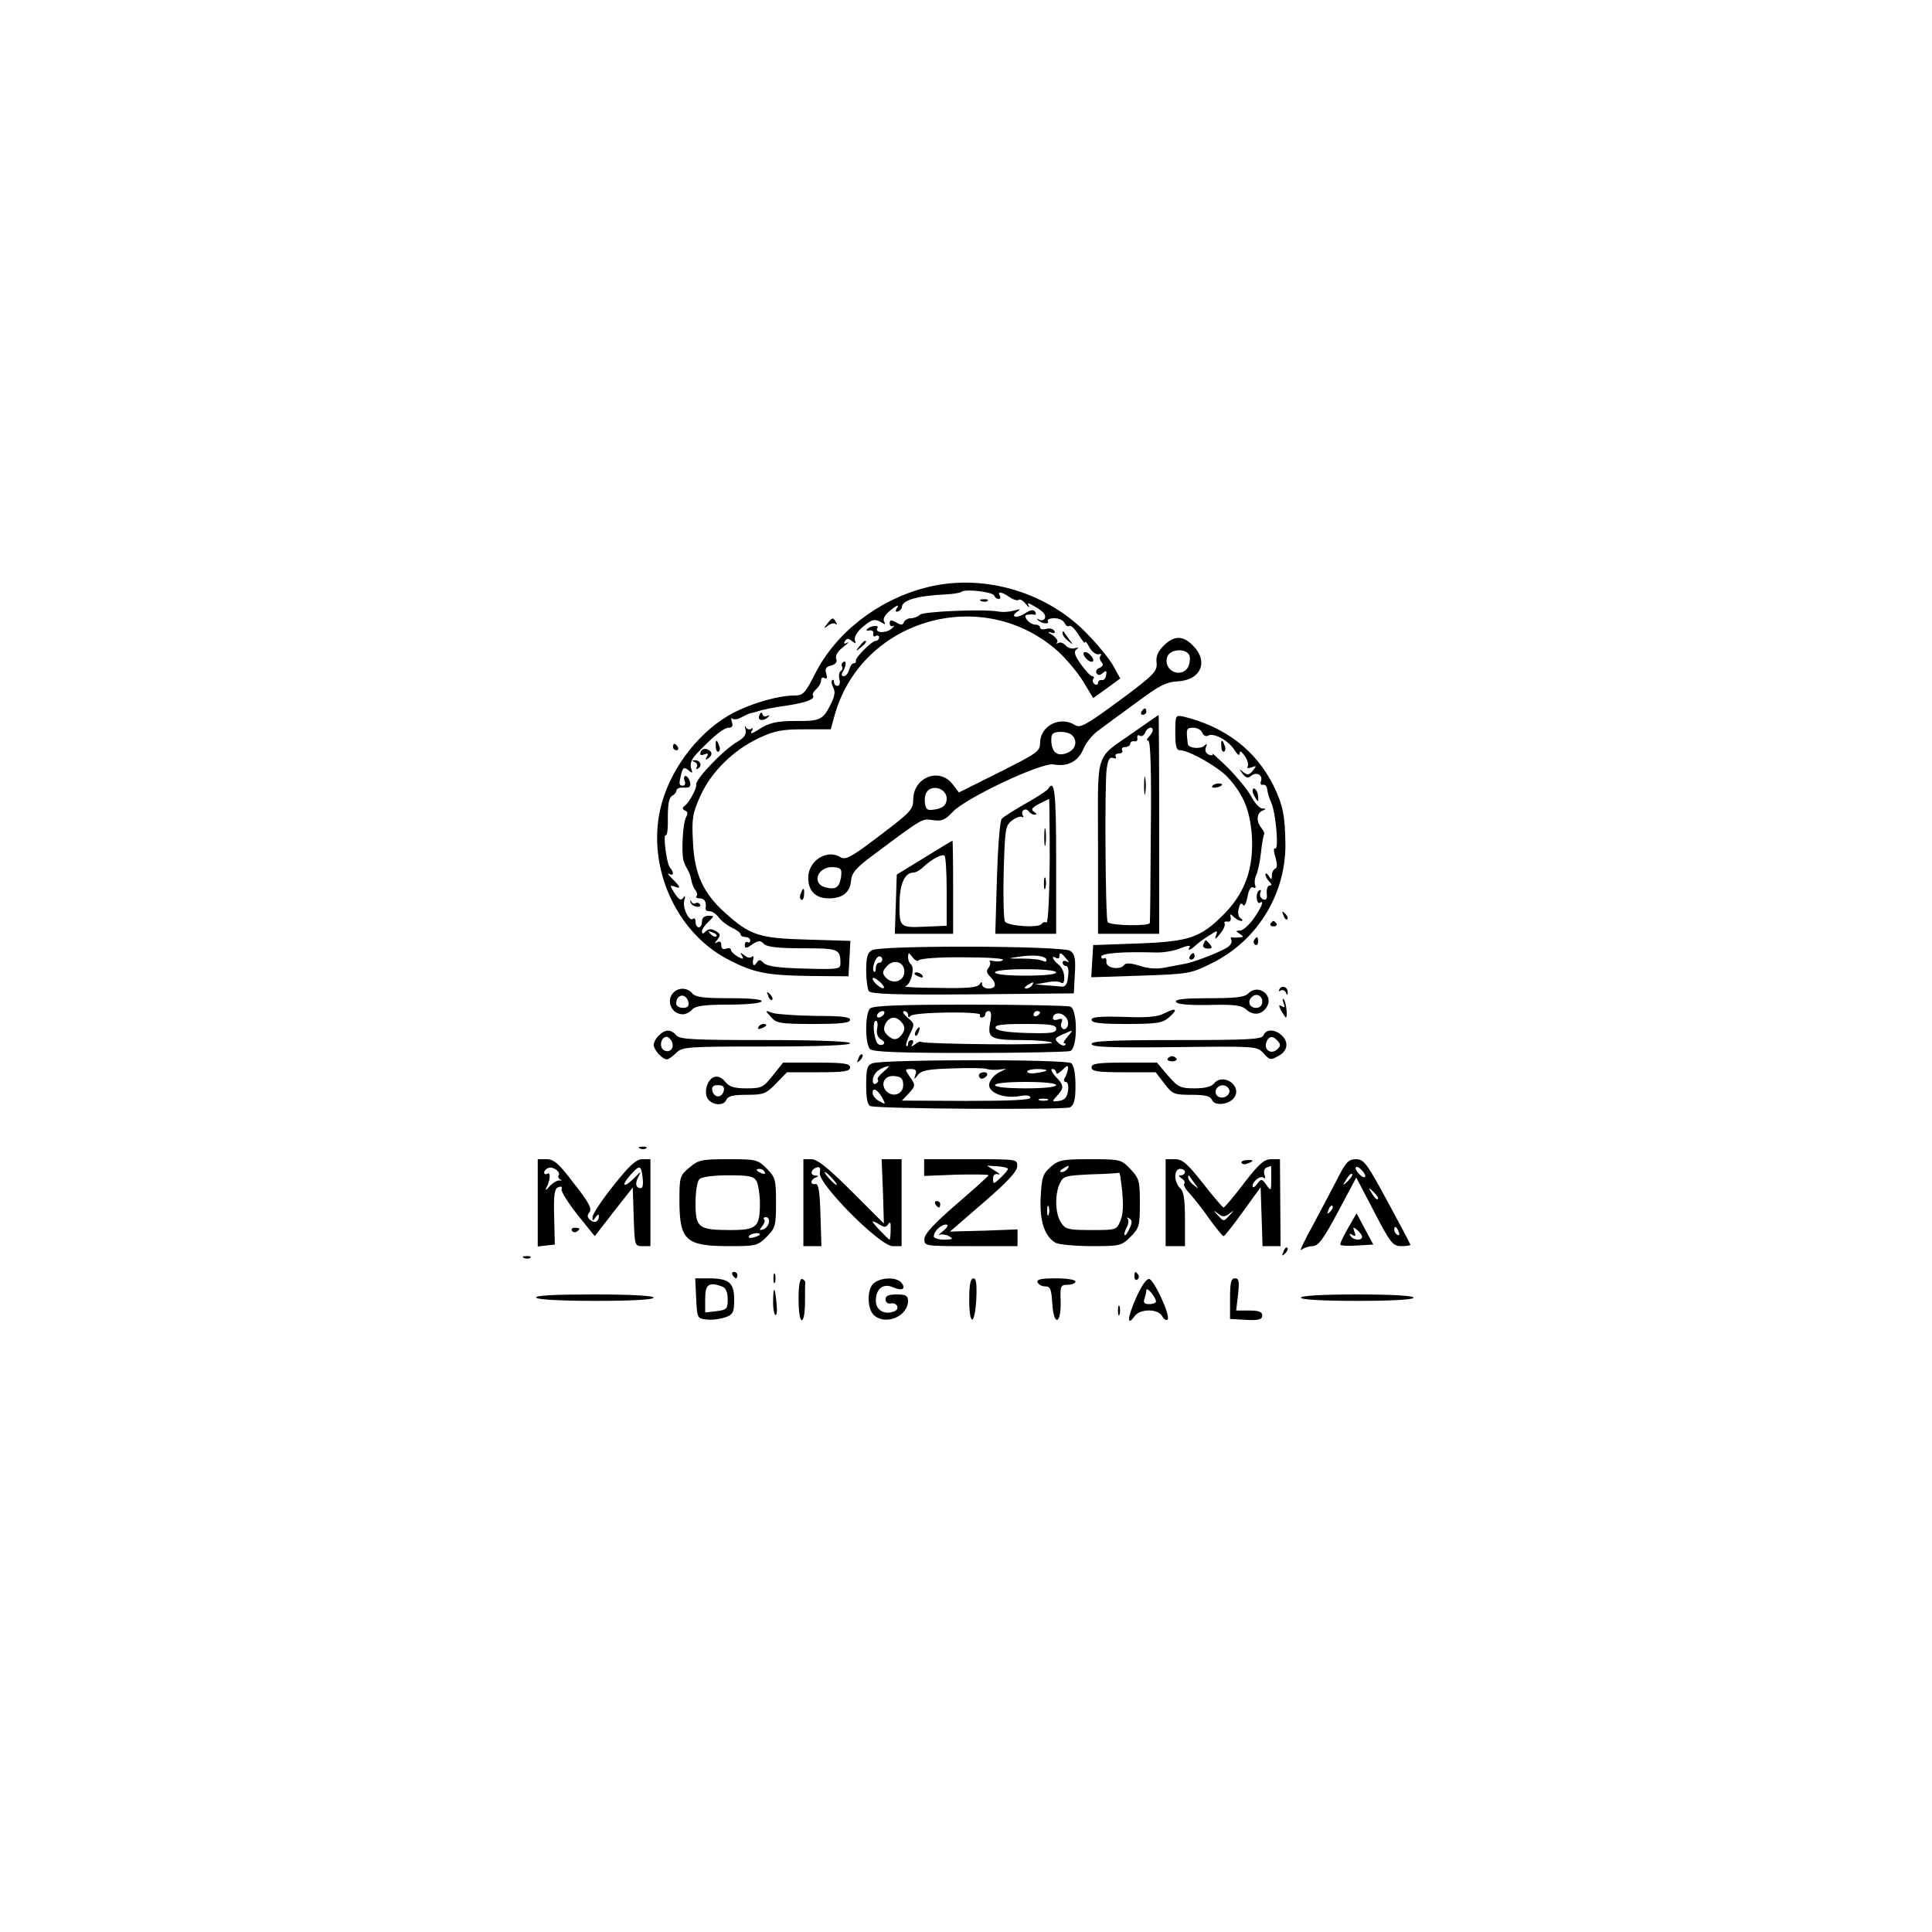
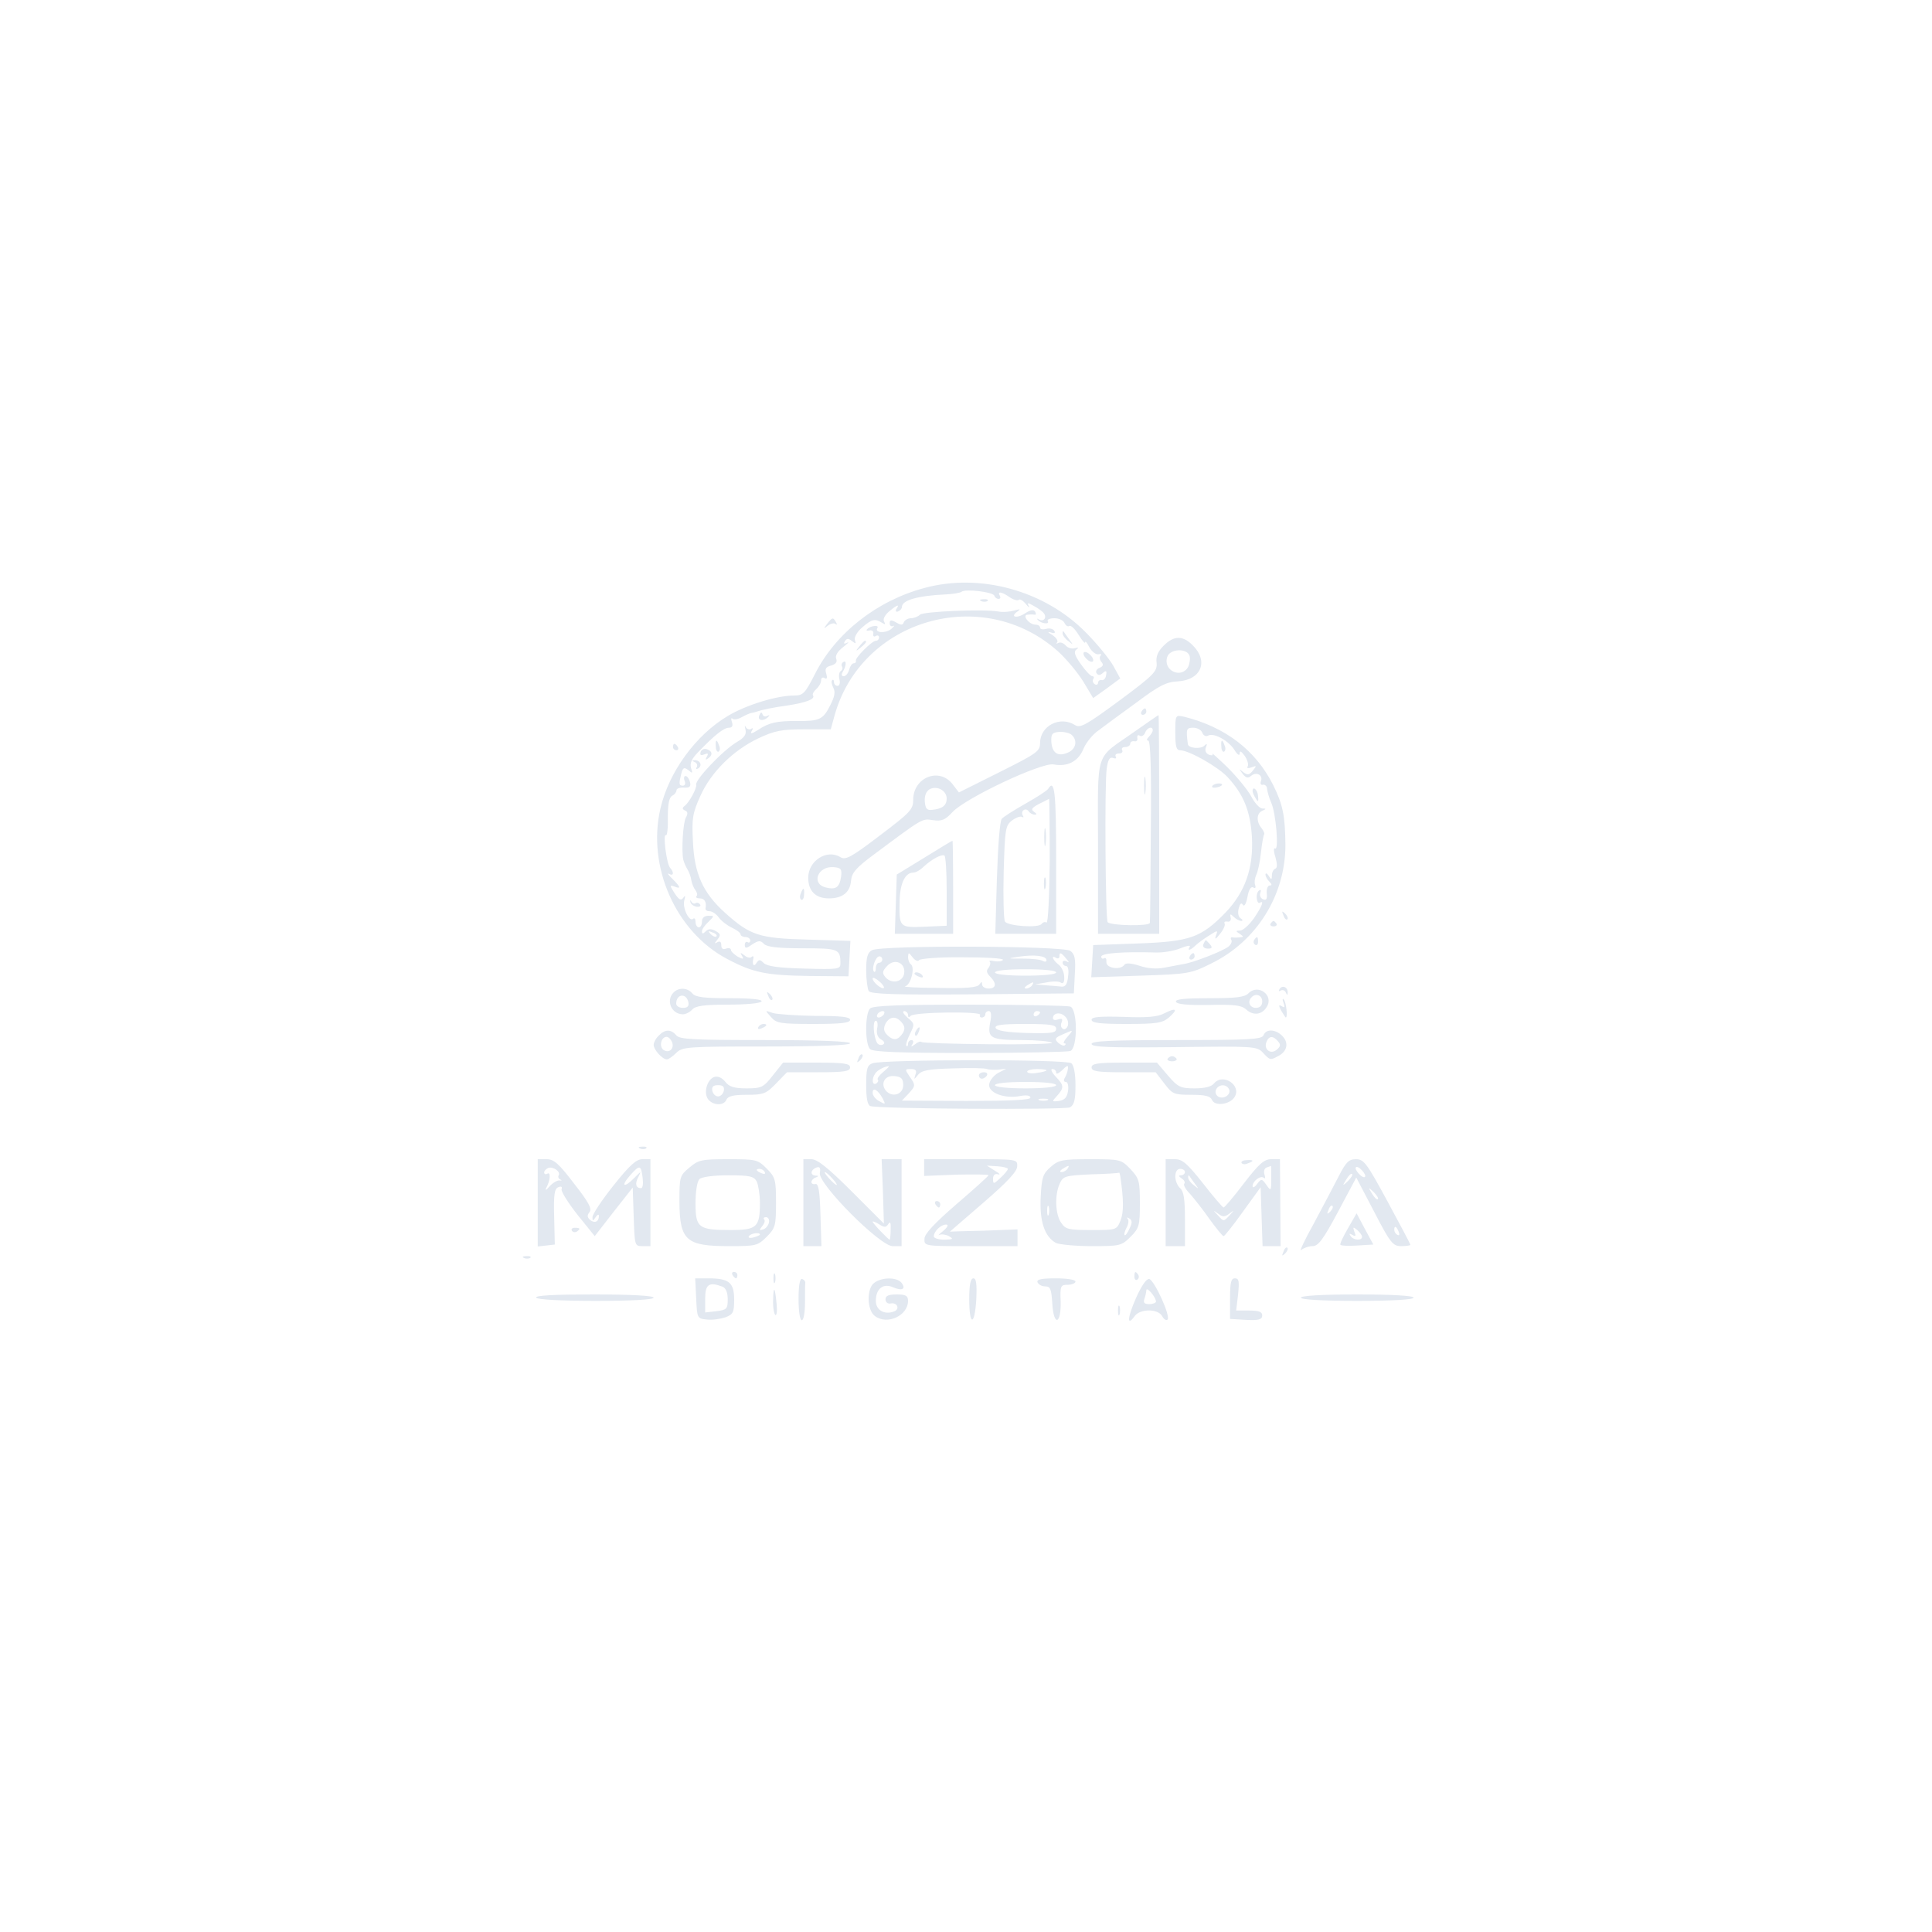
<svg xmlns="http://www.w3.org/2000/svg" version="1.0" width="600pt" height="600pt" viewBox="0 0 600 600" preserveAspectRatio="xMidYMid meet">
-   <g transform="translate(0,600) scale(0.1,-0.1)" fill="#000000" stroke="none">
+   <g transform="translate(0,600) scale(0.1,-0.1)" fill="#E2E8F0" stroke="none">
    <path d="M2871 4174 c-147 -39 -276 -140 -340 -267 -31 -61 -37 -67 -65 -67 -53 0 -148 -29 -205 -63 -101 -60 -184 -175 -210 -288 -42 -181 48 -383 207 -467 81 -43 121 -51 257 -53 l120 -1 3 55 3 55 -133 4 c-151 4 -178 13 -256 83 -69 62 -96 122 -100 222 -4 71 -1 88 23 141 33 74 102 142 180 179 51 24 73 28 143 28 l82 0 11 40 c82 303 462 412 696 201 26 -24 61 -66 78 -94 l30 -50 42 30 42 31 -22 40 c-12 21 -50 68 -85 103 -128 130 -328 185 -501 138z m217 -24 c2 -6 8 -10 13 -10 6 0 7 5 4 10 -9 15 7 12 31 -5 12 -8 24 -11 28 -8 3 4 13 -2 22 -13 8 -10 12 -13 9 -6 -6 11 -3 11 16 0 13 -7 27 -17 31 -23 10 -13 -1 -27 -15 -19 -7 4 -8 3 -4 -1 10 -12 38 -15 31 -4 -3 5 6 9 21 9 14 0 28 -7 31 -15 4 -8 10 -12 15 -9 5 3 18 -10 29 -28 11 -18 20 -28 20 -23 0 6 6 -1 13 -15 8 -14 20 -23 28 -22 8 2 11 0 7 -4 -4 -4 -3 -13 2 -19 8 -9 6 -14 -5 -19 -9 -3 -13 -11 -10 -16 5 -8 11 -8 20 0 10 9 13 7 10 -7 -1 -10 -8 -17 -14 -15 -6 1 -11 -3 -11 -9 0 -5 -5 -7 -10 -4 -6 4 -8 11 -5 16 4 5 2 9 -3 9 -5 0 -21 17 -35 37 -20 28 -23 39 -14 46 8 6 7 7 -5 4 -9 -3 -22 1 -28 8 -7 8 -17 12 -24 8 -6 -3 -7 -2 -3 2 4 5 -3 15 -15 23 -14 8 -16 11 -5 8 11 -4 16 -2 11 5 -3 6 -15 9 -25 6 -11 -3 -19 -1 -19 4 0 5 -6 9 -14 9 -20 0 -43 30 -25 31 8 1 18 1 22 0 5 -1 5 3 2 9 -5 8 -15 6 -32 -5 -26 -17 -48 -11 -23 6 11 8 8 8 -10 3 -14 -4 -36 -6 -50 -3 -49 8 -233 0 -243 -10 -6 -6 -19 -11 -28 -11 -10 0 -19 -6 -22 -12 -3 -10 -9 -10 -24 -1 -16 9 -20 8 -20 -3 0 -7 5 -11 11 -8 6 3 3 -1 -7 -10 -19 -14 -52 -11 -42 4 6 10 -22 7 -32 -4 -4 -4 -1 -6 7 -4 8 2 14 -3 12 -10 -1 -8 2 -11 8 -7 5 3 10 1 10 -4 0 -6 -4 -11 -10 -11 -12 0 -65 -53 -62 -62 1 -5 -2 -8 -7 -8 -5 0 -11 -9 -14 -20 -3 -11 -10 -20 -17 -20 -6 0 -8 5 -3 13 11 18 13 38 2 31 -5 -3 -7 -9 -4 -14 3 -5 1 -11 -4 -14 -5 -3 -7 -15 -4 -26 3 -11 0 -20 -6 -20 -6 0 -11 5 -11 12 0 6 -3 9 -6 5 -3 -3 -1 -13 4 -23 7 -13 4 -28 -10 -55 -22 -44 -34 -49 -103 -48 -63 0 -87 -5 -121 -28 -19 -12 -25 -13 -20 -4 6 9 5 12 -2 7 -5 -3 -13 0 -16 6 -3 7 -4 4 -1 -7 4 -15 -3 -26 -26 -39 -44 -26 -131 -118 -127 -133 3 -10 -22 -56 -36 -66 -8 -6 -7 -10 1 -14 9 -3 10 -10 3 -22 -9 -17 -14 -102 -8 -131 2 -8 8 -22 13 -30 5 -8 11 -24 12 -34 2 -11 8 -25 13 -31 5 -7 7 -15 3 -18 -3 -4 1 -7 10 -7 15 0 22 -11 18 -32 0 -5 5 -8 13 -8 8 0 21 -9 28 -19 8 -11 26 -25 41 -32 15 -7 27 -16 27 -21 0 -4 7 -8 15 -8 8 0 15 -5 15 -11 0 -5 -4 -8 -8 -5 -5 3 -9 -1 -9 -9 0 -11 5 -11 23 2 20 13 26 13 37 1 10 -9 44 -13 120 -13 111 0 117 -2 117 -47 0 -18 -6 -19 -112 -16 -80 2 -115 7 -126 17 -12 12 -15 12 -23 0 -8 -13 -14 -5 -9 16 1 5 -2 7 -6 3 -4 -4 -14 -2 -22 5 -13 10 -14 9 -8 -1 7 -11 4 -12 -13 -3 -11 7 -21 16 -21 21 0 5 -7 7 -15 4 -10 -4 -15 0 -15 11 0 10 -4 13 -12 9 -10 -6 -10 -4 0 8 11 14 10 18 -6 27 -13 7 -22 7 -30 -1 -9 -9 -12 -9 -12 0 0 6 9 19 20 29 19 19 19 19 0 19 -13 0 -20 -7 -20 -18 0 -10 -4 -18 -10 -18 -5 0 -10 8 -10 17 0 9 -3 13 -7 10 -12 -12 -34 33 -28 56 4 15 3 18 -3 9 -7 -10 -13 -7 -27 14 -15 24 -16 26 -1 21 22 -9 20 -2 -6 24 -13 12 -17 19 -10 15 14 -8 16 5 3 19 -11 12 -23 108 -13 101 4 -2 7 23 6 56 0 41 4 62 14 67 8 4 13 12 13 17 0 5 10 9 23 8 18 -1 22 3 19 17 -3 11 -9 19 -14 19 -5 0 -6 -7 -3 -15 4 -8 1 -15 -5 -15 -13 0 -13 6 -5 38 5 19 9 20 22 10 13 -11 14 -10 8 7 -4 15 2 29 23 50 51 53 79 75 95 75 10 0 13 6 9 18 -3 9 -3 14 2 10 4 -4 17 -2 29 5 11 6 26 13 31 13 6 1 12 3 15 4 14 5 50 13 95 19 59 9 87 20 80 31 -3 4 2 13 10 20 8 7 15 19 15 27 0 8 5 11 11 7 7 -4 9 0 5 14 -5 15 -1 21 15 25 14 4 20 11 16 21 -4 9 4 23 21 36 15 12 21 18 13 14 -10 -5 -12 -3 -7 5 6 9 11 9 22 0 12 -9 13 -9 9 3 -3 8 6 25 22 39 30 26 40 29 62 15 10 -6 12 -6 7 3 -5 7 1 20 15 32 25 21 34 24 23 8 -4 -7 -2 -10 5 -8 7 3 12 9 12 14 0 21 49 35 136 39 23 1 45 5 49 8 10 10 98 0 102 -12z m-863 -1058 c-3 -3 -11 0 -18 7 -9 10 -8 11 6 5 10 -3 15 -9 12 -12z" />
    <path d="M3048 4133 c7 -3 16 -2 19 1 4 3 -2 6 -13 5 -11 0 -14 -3 -6 -6z" />
    <path d="M3300 4033 c0 -6 8 -17 18 -24 16 -13 16 -13 2 6 -8 11 -16 22 -17 24 -2 2 -3 0 -3 -6z" />
    <path d="M2669 3993 c-13 -16 -12 -17 4 -4 16 13 21 21 13 21 -2 0 -10 -8 -17 -17z" />
    <path d="M3366 3965 c3 -7 12 -16 19 -19 9 -3 12 0 9 9 -3 7 -12 16 -19 19 -9 3 -12 0 -9 -9z" />
    <path d="M2358 3778 c-7 -17 15 -19 29 -3 4 4 3 5 -4 2 -6 -4 -13 -2 -15 5 -3 8 -6 6 -10 -4z" />
    <path d="M2223 3681 c0 -11 5 -18 9 -15 4 3 5 11 1 19 -7 21 -12 19 -10 -4z" />
    <path d="M2176 3665 c-3 -10 0 -12 11 -8 12 5 14 3 8 -7 -5 -9 -4 -11 3 -6 16 10 15 23 -2 29 -8 3 -17 0 -20 -8z" />
    <path d="M2158 3633 c6 -2 9 -10 6 -15 -4 -7 -2 -8 5 -4 13 9 5 26 -12 25 -9 0 -8 -2 1 -6z" />
    <path d="M2144 3199 c1 -7 10 -13 19 -15 9 -1 15 2 11 7 -3 5 -9 7 -14 4 -4 -3 -11 0 -13 5 -3 6 -4 5 -3 -1z" />
    <path d="M2569 4063 c-12 -16 -12 -17 2 -6 9 7 20 9 24 5 5 -4 5 -1 1 6 -9 16 -11 15 -27 -5z" />
    <path d="M3614 3995 c-18 -18 -25 -34 -22 -54 2 -26 -8 -37 -116 -117 -102 -75 -121 -86 -137 -76 -47 30 -109 -2 -109 -56 0 -25 -10 -32 -126 -90 l-126 -63 -20 26 c-41 53 -122 21 -122 -49 0 -30 -9 -39 -104 -111 -88 -67 -106 -77 -122 -67 -42 26 -100 -11 -100 -64 0 -41 23 -64 64 -64 43 0 66 19 69 55 2 24 15 40 72 82 153 114 148 111 182 106 27 -4 38 0 61 25 41 44 277 155 314 148 43 -8 77 9 93 49 8 19 29 45 47 57 17 13 70 52 117 86 71 53 92 64 129 66 72 4 96 62 47 111 -31 32 -59 32 -91 0z m80 -31 c3 -8 1 -24 -4 -35 -21 -38 -79 -12 -65 31 8 25 60 28 69 4z m-366 -246 c19 -17 14 -44 -11 -55 -31 -14 -50 -2 -52 34 -1 24 3 28 24 30 14 1 32 -3 39 -9z m-388 -198 c0 -21 -13 -32 -45 -35 -16 -2 -21 3 -23 26 -1 18 4 31 15 38 23 12 53 -4 53 -29z m-328 -243 c-5 -33 -16 -41 -48 -33 -46 12 -24 67 25 63 23 -2 26 -6 23 -30z" />
    <path d="M3545 3790 c-3 -5 -1 -10 4 -10 6 0 11 5 11 10 0 6 -2 10 -4 10 -3 0 -8 -4 -11 -10z" />
    <path d="M3525 3729 c-128 -91 -115 -49 -115 -359 l0 -270 95 0 95 0 0 340 c0 187 -1 340 -2 339 -2 0 -34 -23 -73 -50z m55 3 c0 -4 -5 -13 -12 -20 -7 -7 -8 -12 -2 -12 7 0 10 -93 8 -277 -1 -153 -2 -283 -3 -289 -1 -11 -120 -9 -131 2 -7 7 -10 430 -3 477 4 28 9 37 20 33 8 -3 11 -1 8 4 -3 6 1 10 10 10 9 0 13 5 10 10 -3 6 1 10 9 10 9 0 16 5 16 10 0 6 6 9 13 8 6 -2 11 3 9 10 -1 8 2 11 8 7 5 -3 13 1 16 9 6 17 24 22 24 8z" />
    <path d="M3553 3560 c0 -25 2 -35 4 -22 2 12 2 32 0 45 -2 12 -4 2 -4 -23z" />
    <path d="M3650 3725 c0 -43 3 -55 15 -55 27 0 117 -51 147 -83 50 -54 71 -105 76 -187 5 -96 -21 -170 -82 -234 -76 -78 -110 -90 -271 -96 l-140 -5 -3 -50 -3 -50 153 5 c148 5 156 6 220 38 141 69 230 212 230 368 -1 92 -8 125 -38 186 -55 109 -149 180 -276 212 -28 6 -28 6 -28 -49z m84 -1 c3 -8 11 -12 17 -9 17 11 63 -14 82 -43 9 -15 17 -21 17 -12 0 10 5 7 16 -8 8 -12 12 -26 9 -32 -4 -6 1 -7 12 -3 16 6 16 5 4 -10 -11 -14 -17 -15 -30 -5 -14 12 -14 11 -2 -5 10 -13 17 -15 27 -6 16 13 37 2 30 -17 -3 -8 0 -13 6 -11 7 1 13 -5 13 -13 1 -8 6 -28 13 -43 15 -34 24 -150 12 -142 -5 3 -5 -9 1 -27 6 -22 6 -34 -1 -36 -5 -2 -10 -11 -10 -20 0 -15 -2 -15 -10 -2 -5 8 -10 10 -10 4 0 -5 5 -15 12 -22 8 -8 9 -12 1 -12 -6 0 -10 -11 -9 -24 2 -17 -1 -23 -11 -19 -8 3 -12 12 -9 20 3 8 2 11 -3 8 -6 -3 -9 -14 -8 -25 1 -10 5 -16 9 -14 15 10 8 -10 -18 -48 -15 -21 -34 -38 -43 -38 -14 0 -14 -2 -1 -10 13 -9 13 -10 0 -11 -8 -1 -19 -1 -23 0 -5 1 -6 -3 -3 -8 3 -5 -1 -14 -8 -20 -16 -14 -111 -51 -141 -55 -11 -2 -37 -7 -58 -11 -25 -5 -53 -3 -79 6 -25 8 -42 9 -46 3 -12 -18 -57 -11 -56 8 1 10 -2 15 -7 12 -5 -3 -9 0 -9 5 0 11 69 16 168 13 24 -1 59 5 78 13 19 8 32 10 29 5 -9 -14 1 -12 17 3 7 7 26 21 42 31 28 18 29 18 22 0 -4 -13 -1 -12 13 6 11 13 17 28 14 32 -2 5 1 7 9 6 7 -2 12 4 10 12 -3 12 -1 13 9 3 7 -7 18 -13 24 -13 5 0 5 4 -2 8 -7 4 -10 17 -6 31 4 15 8 19 13 11 4 -7 10 3 14 24 4 23 11 34 18 30 6 -4 9 -1 6 7 -3 8 -1 22 3 31 5 9 12 41 15 70 3 29 8 55 10 57 2 2 -2 11 -8 19 -17 20 -16 46 2 54 13 6 13 7 0 7 -9 1 -24 18 -35 39 -11 20 -44 60 -73 89 -29 28 -50 47 -47 42 3 -5 -1 -6 -10 -3 -10 4 -14 13 -10 23 5 12 3 13 -5 5 -11 -11 -49 -8 -51 5 -6 47 -5 51 17 51 12 0 25 -7 28 -16z" />
    <path d="M3793 3681 c0 -11 5 -18 9 -15 4 3 5 11 1 19 -7 21 -12 19 -10 -4z" />
    <path d="M3890 3543 c0 -5 5 -15 10 -23 7 -12 9 -10 7 8 -1 19 -17 33 -17 15z" />
    <path d="M3737 3067 c-3 -7 3 -13 14 -13 13 0 15 3 7 13 -6 7 -12 13 -13 13 -2 0 -5 -6 -8 -13z" />
    <path d="M3695 3030 c-3 -5 -1 -10 4 -10 6 0 11 5 11 10 0 6 -2 10 -4 10 -3 0 -8 -4 -11 -10z" />
    <path d="M2090 3680 c0 -5 5 -10 11 -10 5 0 7 5 4 10 -3 6 -8 10 -11 10 -2 0 -4 -4 -4 -10z" />
    <path d="M3765 3559 c-3 -4 2 -6 10 -5 21 3 28 13 10 13 -9 0 -18 -4 -20 -8z" />
    <path d="M3255 3550 c-3 -5 -35 -26 -69 -45 -35 -20 -69 -41 -75 -48 -6 -7 -12 -88 -15 -185 l-5 -172 94 0 95 0 0 230 c0 211 -5 253 -25 220z m5 -225 c-1 -107 -5 -193 -10 -190 -5 3 -11 1 -15 -4 -8 -14 -105 -7 -114 7 -4 7 -6 76 -4 154 4 133 5 144 26 160 12 9 26 14 31 11 5 -3 6 -1 2 5 -3 6 -2 13 3 16 5 4 12 2 16 -4 3 -5 12 -10 18 -10 8 0 7 3 -2 9 -10 7 -7 12 15 24 16 8 30 15 32 16 1 1 2 -87 2 -194z" />
    <path d="M3243 3400 c0 -25 2 -35 4 -22 2 12 2 32 0 45 -2 12 -4 2 -4 -23z" />
    <path d="M3242 3255 c0 -16 2 -22 5 -12 2 9 2 23 0 30 -3 6 -5 -1 -5 -18z" />
    <path d="M2870 3336 l-85 -52 -3 -92 -3 -92 91 0 90 0 0 145 c0 80 -1 145 -2 144 -2 0 -41 -24 -88 -53z m70 -104 l0 -107 -69 -3 c-79 -3 -79 -3 -77 85 2 52 18 83 42 83 8 0 22 8 32 18 26 24 56 40 65 35 4 -2 7 -52 7 -111z" />
    <path d="M2487 3225 c-4 -8 -3 -16 1 -19 4 -3 9 4 9 15 2 23 -3 25 -10 4z" />
    <path d="M3986 3157 c3 -10 9 -15 12 -12 3 3 0 11 -7 18 -10 9 -11 8 -5 -6z" />
    <path d="M3946 3132 c-3 -5 1 -9 9 -9 8 0 12 4 9 9 -3 4 -7 8 -9 8 -2 0 -6 -4 -9 -8z" />
    <path d="M3895 3081 c-3 -5 -2 -12 3 -15 5 -3 9 1 9 9 0 17 -3 19 -12 6z" />
    <path d="M2708 3049 c-14 -7 -18 -23 -18 -62 0 -29 4 -58 8 -65 7 -9 78 -12 323 -10 l314 3 3 60 c3 47 0 62 -14 72 -22 16 -589 18 -616 2z m146 -31 c3 5 64 10 136 9 71 0 127 -3 125 -8 -3 -4 -15 -6 -27 -4 -11 3 -18 2 -14 -2 3 -3 1 -12 -4 -19 -8 -8 -6 -16 5 -27 21 -21 19 -37 -5 -37 -11 0 -20 6 -20 13 0 9 -2 9 -8 0 -6 -10 -42 -13 -128 -11 -65 0 -112 3 -103 5 18 4 32 60 17 69 -4 3 -8 13 -8 22 1 15 2 15 14 -1 8 -10 17 -14 20 -9z m396 0 c0 -5 -5 -6 -12 -2 -6 4 -34 7 -62 7 -49 0 -50 0 -11 6 47 7 85 3 85 -11z m61 5 c10 -11 10 -14 2 -9 -7 4 -13 2 -13 -3 0 -6 5 -11 11 -11 6 0 9 -14 6 -32 -2 -24 -8 -33 -20 -32 -9 1 -32 3 -49 4 l-33 3 35 6 c19 4 40 4 45 -1 7 -4 11 2 10 18 0 14 -8 31 -17 38 -19 14 -25 32 -8 21 6 -3 10 -1 10 4 0 15 5 14 21 -6z m-571 -3 c0 -5 -4 -10 -10 -10 -5 0 -10 -7 -10 -17 0 -9 -3 -14 -6 -10 -8 8 5 47 17 47 5 0 9 -4 9 -10z m68 -43 c-4 -27 -39 -34 -58 -12 -11 13 -10 19 5 35 23 25 58 10 53 -23z m472 3 c0 -6 -38 -10 -95 -10 -57 0 -95 4 -95 10 0 6 38 10 95 10 57 0 95 -4 95 -10z m-535 -48 c-6 -6 -35 18 -35 29 0 5 9 1 20 -8 11 -9 17 -19 15 -21z m460 8 c-3 -5 -12 -10 -18 -10 -7 0 -6 4 3 10 19 12 23 12 15 0z" />
    <path d="M2840 2976 c0 -2 7 -7 16 -10 8 -3 12 -2 9 4 -6 10 -25 14 -25 6z" />
    <path d="M3974 2929 c-4 -7 -3 -9 4 -5 5 3 13 0 15 -6 4 -9 6 -10 6 -1 1 17 -16 25 -25 12z" />
    <path d="M2092 2918 c-25 -25 -7 -68 29 -68 9 0 22 7 29 15 10 11 36 15 111 15 54 0 101 4 104 10 4 6 -31 10 -98 10 -81 0 -107 3 -117 15 -15 18 -42 19 -58 3z m46 -31 c2 -12 -3 -17 -17 -17 -12 0 -21 6 -21 13 0 31 32 34 38 4z" />
    <path d="M3877 2915 c-12 -12 -39 -15 -122 -15 -75 0 -106 -3 -103 -11 3 -8 36 -11 102 -10 79 2 102 -1 116 -14 22 -20 49 -17 64 8 23 36 -27 73 -57 42z m43 -25 c0 -13 -7 -20 -20 -20 -19 0 -27 20 -13 33 13 14 33 6 33 -13z" />
    <path d="M2386 2907 c3 -10 9 -15 12 -12 3 3 0 11 -7 18 -10 9 -11 8 -5 -6z" />
    <path d="M3986 2886 c5 -14 4 -17 -5 -11 -10 6 -11 3 -2 -14 7 -11 13 -21 14 -21 7 0 1 49 -6 56 -4 5 -5 0 -1 -10z" />
    <path d="M2702 2868 c-16 -16 -16 -110 0 -126 9 -9 91 -12 309 -12 164 0 304 3 313 6 23 9 23 129 0 138 -9 3 -149 6 -313 6 -218 0 -300 -3 -309 -12z m43 -18 c-3 -5 -11 -10 -16 -10 -6 0 -7 5 -4 10 3 6 11 10 16 10 6 0 7 -4 4 -10z m75 -2 c0 -8 3 -9 8 -3 8 12 223 15 216 3 -3 -4 0 -8 5 -8 6 0 11 5 11 10 0 6 5 10 11 10 7 0 9 -12 4 -36 -9 -48 1 -54 100 -54 44 0 85 -4 92 -8 6 -4 -81 -6 -194 -5 -113 1 -208 4 -211 7 -3 3 -12 0 -20 -7 -13 -9 -14 -9 -8 1 4 6 2 12 -3 12 -6 0 -11 -5 -11 -12 0 -6 -2 -9 -5 -6 -3 2 2 19 11 37 15 30 15 32 -8 51 -12 11 -17 19 -10 20 6 0 12 -6 12 -12z m410 8 c0 -3 -4 -8 -10 -11 -5 -3 -10 -1 -10 4 0 6 5 11 10 11 6 0 10 -2 10 -4z m86 -42 c-3 -8 -10 -13 -15 -9 -6 3 -8 12 -4 20 4 11 1 13 -11 9 -9 -3 -16 -2 -16 4 0 17 24 20 38 5 8 -7 11 -20 8 -29z m-515 10 c9 -11 10 -20 3 -32 -15 -23 -29 -25 -48 -7 -12 12 -13 21 -6 36 13 23 33 25 51 3z m-77 -18 c-3 -16 2 -28 12 -34 11 -6 13 -12 6 -16 -6 -3 -14 -1 -18 5 -11 19 -15 69 -4 69 5 0 7 -11 4 -24z m556 -1 c0 -13 -15 -15 -92 -13 -62 2 -93 7 -96 16 -3 9 20 12 92 12 80 0 96 -3 96 -15z m35 -25 c-10 -11 -14 -20 -10 -20 5 0 6 -3 2 -6 -3 -3 -12 0 -20 7 -13 12 -11 16 12 26 36 16 36 16 16 -7z" />
    <path d="M2845 2799 c-4 -6 -5 -12 -2 -15 2 -3 7 2 10 11 7 17 1 20 -8 4z" />
    <path d="M3616 2853 c-21 -11 -53 -14 -127 -11 -74 2 -99 0 -99 -9 0 -10 28 -13 108 -13 95 0 112 3 132 20 30 26 23 32 -14 13z" />
    <path d="M2394 2842 c17 -20 29 -22 133 -22 84 0 113 3 113 13 0 9 -28 12 -107 12 -60 1 -119 5 -133 9 -25 9 -25 9 -6 -12z" />
    <path d="M2355 2810 c-3 -6 1 -7 9 -4 18 7 21 14 7 14 -6 0 -13 -4 -16 -10z" />
    <path d="M2046 2784 c-9 -8 -16 -22 -16 -29 0 -15 27 -45 41 -45 5 0 18 9 29 20 19 19 33 20 280 20 167 0 260 4 260 10 0 6 -95 10 -264 10 -222 0 -266 2 -276 15 -16 19 -35 19 -54 -1z m41 -20 c8 -20 -8 -36 -26 -25 -15 10 -8 41 9 41 6 0 13 -7 17 -16z" />
    <path d="M3924 2785 c-5 -13 -45 -15 -270 -15 -205 0 -264 -3 -264 -12 0 -10 56 -12 256 -10 248 3 257 3 276 -17 22 -24 23 -24 47 -11 28 14 34 40 15 61 -21 23 -52 25 -60 4z m45 -19 c9 -10 8 -16 -4 -26 -19 -16 -41 1 -32 24 8 20 21 20 36 2z" />
    <path d="M2666 2713 c-6 -14 -5 -15 5 -6 7 7 10 15 7 18 -3 3 -9 -2 -12 -12z" />
    <path d="M3626 2712 c-2 -4 4 -8 14 -8 10 0 16 4 14 8 -3 4 -9 8 -14 8 -5 0 -11 -4 -14 -8z" />
    <path d="M2710 2698 c-17 -6 -20 -17 -20 -68 0 -40 4 -62 13 -65 27 -9 603 -12 620 -4 13 8 17 23 17 68 0 36 -5 63 -13 69 -15 13 -584 12 -617 0z m33 -27 c-12 -10 -20 -21 -17 -24 3 -3 1 -8 -5 -12 -12 -7 -15 14 -3 31 6 10 28 22 42 23 3 0 -5 -8 -17 -18z m357 7 l25 3 -25 -13 c-14 -8 -26 -23 -28 -35 -4 -26 46 -46 95 -37 21 4 33 2 33 -5 0 -7 -60 -10 -199 -10 l-200 1 20 21 c23 25 23 27 3 55 -14 21 -14 22 5 22 15 0 19 -5 14 -17 -5 -17 -5 -17 8 -1 11 14 33 18 109 20 52 2 100 1 105 -2 6 -2 21 -3 35 -2z m216 0 c-1 -7 -5 -19 -9 -25 -5 -8 -3 -13 3 -13 6 0 9 -12 7 -27 -3 -21 -10 -29 -28 -32 -23 -3 -23 -2 -6 16 22 25 22 32 -5 60 -12 13 -16 23 -10 23 7 0 12 -5 12 -11 0 -6 7 -3 16 5 19 19 23 20 20 4z m-66 -2 c0 -2 -13 -6 -30 -8 -16 -3 -30 -1 -30 4 0 4 14 8 30 8 17 0 30 -2 30 -4z m-445 -46 c0 -29 -34 -40 -54 -17 -18 23 -2 49 28 45 20 -2 26 -8 26 -28z m475 0 c0 -6 -38 -10 -95 -10 -57 0 -95 4 -95 10 0 6 38 10 95 10 57 0 95 -4 95 -10z m-539 -41 c10 -19 9 -20 -10 -9 -12 6 -21 18 -21 26 0 19 16 10 31 -17z m512 -6 c-7 -2 -19 -2 -25 0 -7 3 -2 5 12 5 14 0 19 -2 13 -5z" />
    <path d="M3040 2660 c0 -5 4 -10 9 -10 6 0 13 5 16 10 3 6 -1 10 -9 10 -9 0 -16 -4 -16 -10z" />
    <path d="M2400 2660 c-29 -37 -35 -40 -82 -40 -38 0 -54 5 -66 21 -11 13 -23 18 -35 14 -22 -9 -33 -51 -17 -70 16 -19 49 -19 56 0 5 11 22 15 63 15 52 0 60 3 91 35 l34 35 98 0 c80 0 98 3 98 15 0 12 -18 15 -104 15 l-104 0 -32 -40z m-152 -47 c-2 -10 -10 -18 -18 -18 -8 0 -16 8 -18 18 -2 12 3 17 18 17 15 0 20 -5 18 -17z" />
    <path d="M3390 2685 c0 -12 18 -15 99 -15 l100 0 27 -35 c25 -33 30 -35 84 -35 43 0 59 -4 64 -16 8 -20 55 -15 70 9 23 36 -36 76 -64 42 -8 -10 -29 -15 -60 -15 -44 0 -52 4 -83 40 l-34 40 -101 0 c-84 0 -102 -3 -102 -15z m426 -66 c9 -15 -11 -33 -30 -26 -9 4 -13 13 -10 22 7 17 30 20 40 4z" />
    <path d="M1988 2433 c7 -3 16 -2 19 1 4 3 -2 6 -13 5 -11 0 -14 -3 -6 -6z" />
    <path d="M1670 2264 l0 -135 27 3 26 3 -2 86 c-2 69 1 88 13 92 9 4 13 1 10 -6 -2 -7 20 -42 49 -79 l54 -67 59 76 59 75 3 -91 c3 -89 3 -91 27 -91 l25 0 0 135 0 135 -25 0 c-19 0 -40 -19 -90 -82 -36 -45 -65 -89 -65 -98 0 -13 1 -13 10 0 5 8 10 10 10 4 0 -18 -13 -24 -27 -13 -10 9 -10 15 -2 25 8 10 -3 31 -48 88 -47 62 -63 76 -85 76 l-28 0 0 -136z m65 86 c-3 -5 0 -11 5 -13 6 -3 5 -4 -2 -3 -7 1 -21 -7 -31 -18 -10 -12 -15 -14 -11 -6 13 23 15 52 4 45 -5 -3 -10 -2 -10 4 0 5 6 11 13 14 15 5 39 -12 32 -23z m261 -10 c2 -16 0 -30 -5 -30 -16 0 -20 13 -9 34 10 20 10 20 -11 -1 -33 -34 -45 -28 -14 7 30 34 34 33 39 -10z" />
    <path d="M2141 2374 c-30 -25 -31 -28 -31 -107 1 -120 21 -137 155 -137 82 0 88 1 116 29 27 27 29 35 29 106 0 71 -2 79 -29 106 -28 28 -33 29 -119 29 -83 0 -93 -2 -121 -26z m234 -14 c3 -6 -1 -7 -9 -4 -18 7 -21 14 -7 14 6 0 13 -4 16 -10z m-25 -29 c5 -11 10 -41 10 -66 0 -76 -9 -85 -91 -85 -100 0 -109 7 -109 83 0 36 5 68 12 75 7 7 43 12 90 12 66 0 79 -3 88 -19z m38 -128 c-2 -9 -10 -19 -18 -21 -12 -4 -13 -3 -3 10 7 8 10 18 6 21 -3 4 -1 7 6 7 7 0 11 -8 9 -17z m-28 -37 c0 -2 -9 -6 -20 -9 -11 -3 -18 -1 -14 4 5 9 34 13 34 5z" />
    <path d="M2495 2265 l0 -135 28 0 28 0 -3 98 c-2 71 -6 96 -15 95 -7 -2 -13 1 -13 6 0 5 6 12 13 14 10 4 10 6 0 6 -18 1 -16 18 2 25 11 4 14 -1 11 -17 -5 -34 187 -227 226 -227 l28 0 0 135 0 135 -31 0 -31 0 4 -100 3 -100 -100 100 c-73 73 -107 100 -125 100 l-25 0 0 -135z m90 75 c10 -11 16 -20 13 -20 -3 0 -13 9 -23 20 -10 11 -16 20 -13 20 3 0 13 -9 23 -20z m174 -141 c6 9 8 3 7 -18 0 -17 -2 -31 -3 -31 -4 0 -53 51 -53 56 0 2 9 -1 20 -8 17 -11 22 -10 29 1z" />
    <path d="M2870 2374 l0 -26 100 4 c55 1 100 1 100 -2 -1 -3 -45 -43 -100 -90 -68 -59 -99 -92 -99 -107 -1 -23 0 -23 144 -23 l145 0 0 26 0 26 -105 -4 c-58 -1 -105 -3 -105 -3 0 0 47 41 104 90 74 64 105 97 105 113 1 22 0 22 -144 22 l-145 0 0 -26z m260 -4 c0 -4 -10 -16 -23 -28 -21 -20 -23 -20 -23 -3 0 12 6 17 16 14 8 -2 4 3 -10 11 l-25 16 33 -2 c17 -1 32 -5 32 -8z m-201 -193 c-13 -10 -18 -16 -12 -12 7 3 21 1 30 -4 15 -9 13 -10 -14 -11 -18 0 -33 5 -33 10 0 16 22 37 38 37 9 0 5 -8 -9 -20z" />
    <path d="M3263 2376 c-24 -21 -28 -32 -31 -93 -4 -76 12 -123 47 -143 11 -5 61 -10 111 -10 88 0 93 1 121 29 27 27 29 35 29 104 0 69 -2 77 -29 106 -29 30 -31 31 -124 31 -87 0 -99 -2 -124 -24z m52 -6 c-3 -5 -12 -10 -18 -10 -7 0 -6 4 3 10 19 12 23 12 15 0z m164 -22 c11 -74 11 -113 1 -138 -12 -30 -13 -30 -91 -30 -69 0 -80 2 -93 22 -19 26 -21 87 -5 122 11 24 17 25 98 29 47 1 86 4 87 5 0 1 2 -4 3 -10z m-222 -120 c-3 -7 -5 -2 -5 12 0 14 2 19 5 13 2 -7 2 -19 0 -25z m251 -43 c-6 -14 -13 -23 -15 -21 -3 2 0 13 6 24 6 11 7 23 3 27 -4 5 -2 5 5 1 9 -5 10 -13 1 -31z" />
    <path d="M3620 2265 l0 -135 30 0 30 0 0 84 c0 62 -4 87 -15 96 -8 7 -15 23 -15 36 0 15 6 24 15 24 8 0 15 -4 15 -10 0 -5 -6 -10 -12 -10 -9 0 -8 -3 2 -10 8 -5 11 -12 8 -16 -4 -3 4 -18 18 -32 13 -15 41 -50 61 -79 21 -29 40 -52 43 -52 3 0 30 34 60 76 l55 76 3 -92 3 -91 28 0 28 0 -1 135 -1 135 -27 0 c-22 0 -38 -14 -85 -75 -31 -41 -60 -75 -63 -75 -3 0 -32 34 -64 75 -49 62 -64 75 -87 75 l-29 0 0 -135z m328 74 c0 -38 -1 -39 -15 -19 -14 20 -16 20 -29 3 -7 -10 -14 -13 -14 -7 0 16 25 35 35 26 5 -4 5 1 2 10 -3 9 -1 19 6 22 7 2 13 5 14 5 1 1 1 -17 1 -40z m-238 -14 c14 -19 14 -19 -2 -6 -10 7 -18 18 -18 24 0 6 1 8 3 6 1 -2 9 -13 17 -24z m108 -94 c16 12 16 12 0 -6 -18 -19 -18 -19 -35 0 -17 18 -17 18 0 6 14 -11 20 -11 35 0z" />
    <path d="M3856 2388 c3 -4 11 -5 19 -1 21 7 19 12 -4 10 -11 0 -18 -5 -15 -9z" />
    <path d="M4158 2348 c-15 -29 -50 -96 -78 -148 -29 -52 -46 -89 -39 -82 7 6 23 12 35 12 18 0 33 20 79 106 l57 107 56 -107 c50 -97 58 -106 84 -106 15 0 28 2 28 4 0 3 -32 63 -71 135 -64 118 -73 131 -98 131 -22 0 -31 -9 -53 -52z m82 0 c0 -6 -7 -5 -15 2 -8 7 -15 17 -15 22 0 6 7 5 15 -2 8 -7 15 -17 15 -22z m-54 -16 c-17 -16 -18 -16 -5 5 7 12 15 20 18 17 3 -2 -3 -12 -13 -22z m93 -56 c-3 -3 -11 5 -18 17 -13 21 -12 21 5 5 10 -10 16 -20 13 -22z m-148 -39 c-10 -9 -11 -8 -5 6 3 10 9 15 12 12 3 -3 0 -11 -7 -18z m213 -63 c3 -8 2 -12 -4 -9 -6 3 -10 10 -10 16 0 14 7 11 14 -7z" />
    <path d="M2905 2260 c3 -5 8 -10 11 -10 2 0 4 5 4 10 0 6 -5 10 -11 10 -5 0 -7 -4 -4 -10z" />
    <path d="M4186 2185 c-15 -26 -26 -49 -23 -51 3 -3 27 -4 53 -2 l49 3 -26 48 -26 49 -27 -47z m44 -26 c0 -13 -28 -11 -36 3 -5 7 -3 8 6 3 10 -6 12 -4 6 10 -5 15 -4 16 9 5 8 -7 15 -16 15 -21z" />
    <path d="M1776 2178 c3 -5 10 -6 15 -3 13 9 11 12 -6 12 -8 0 -12 -4 -9 -9z" />
    <path d="M3986 2113 c-6 -14 -5 -15 5 -6 7 7 10 15 7 18 -3 3 -9 -2 -12 -12z" />
    <path d="M1628 2093 c7 -3 16 -2 19 1 4 3 -2 6 -13 5 -11 0 -14 -3 -6 -6z" />
    <path d="M2275 2040 c3 -5 8 -10 11 -10 2 0 4 5 4 10 0 6 -5 10 -11 10 -5 0 -7 -4 -4 -10z" />
    <path d="M2402 2030 c0 -14 2 -19 5 -12 2 6 2 18 0 25 -3 6 -5 1 -5 -13z" />
    <path d="M3523 2035 c0 -8 4 -12 9 -9 5 3 6 10 3 15 -9 13 -12 11 -12 -6z" />
    <path d="M2162 1968 c3 -62 3 -63 34 -66 16 -2 42 2 57 7 24 9 27 16 27 55 0 53 -16 66 -80 66 l-41 0 3 -62z m82 36 c10 -4 16 -18 16 -39 0 -30 -3 -33 -35 -37 l-35 -4 0 43 c0 45 12 53 54 37z" />
    <path d="M2480 1966 c0 -37 4 -66 10 -66 6 0 10 25 10 55 0 30 0 58 1 62 0 4 -4 9 -10 11 -7 2 -11 -20 -11 -62z" />
    <path d="M2715 2016 c-24 -17 -23 -85 2 -103 38 -29 103 1 103 47 0 16 -7 20 -35 20 -25 0 -35 -4 -35 -15 0 -9 7 -15 16 -13 21 4 30 -18 10 -25 -29 -11 -56 4 -56 33 0 38 23 56 54 42 28 -12 41 -5 25 15 -15 17 -60 17 -84 -1z" />
    <path d="M3010 1965 c0 -84 17 -84 22 0 2 47 0 65 -9 65 -9 0 -13 -20 -13 -65z" />
    <path d="M3222 2018 c3 -7 13 -13 24 -13 16 0 19 -8 22 -53 4 -72 28 -66 26 7 -2 48 0 51 22 51 13 0 24 5 24 10 0 6 -27 10 -61 10 -44 0 -60 -3 -57 -12z" />
    <path d="M3528 1969 c-27 -61 -29 -91 -4 -56 17 23 72 23 85 0 5 -10 13 -15 17 -11 10 11 -41 122 -57 126 -9 1 -24 -21 -41 -59z m62 -11 c0 -4 -9 -8 -21 -8 -15 0 -19 4 -15 16 3 9 6 21 6 27 1 13 30 -22 30 -35z" />
    <path d="M3820 1967 l0 -63 50 -3 c39 -2 50 1 50 14 0 11 -11 15 -40 15 l-41 0 6 50 c4 41 3 50 -10 50 -12 0 -15 -13 -15 -63z" />
    <path d="M2401 1963 c-1 -23 3 -44 7 -47 4 -2 6 12 4 32 -5 56 -10 62 -11 15z" />
    <path d="M1665 1970 c4 -6 77 -10 186 -10 113 0 179 4 179 10 0 6 -69 10 -186 10 -121 0 -183 -3 -179 -10z" />
    <path d="M4040 1970 c0 -6 65 -10 175 -10 110 0 175 4 175 10 0 6 -65 10 -175 10 -110 0 -175 -4 -175 -10z" />
    <path d="M3472 1930 c0 -14 2 -19 5 -12 2 6 2 18 0 25 -3 6 -5 1 -5 -13z" />
  </g>
</svg>
